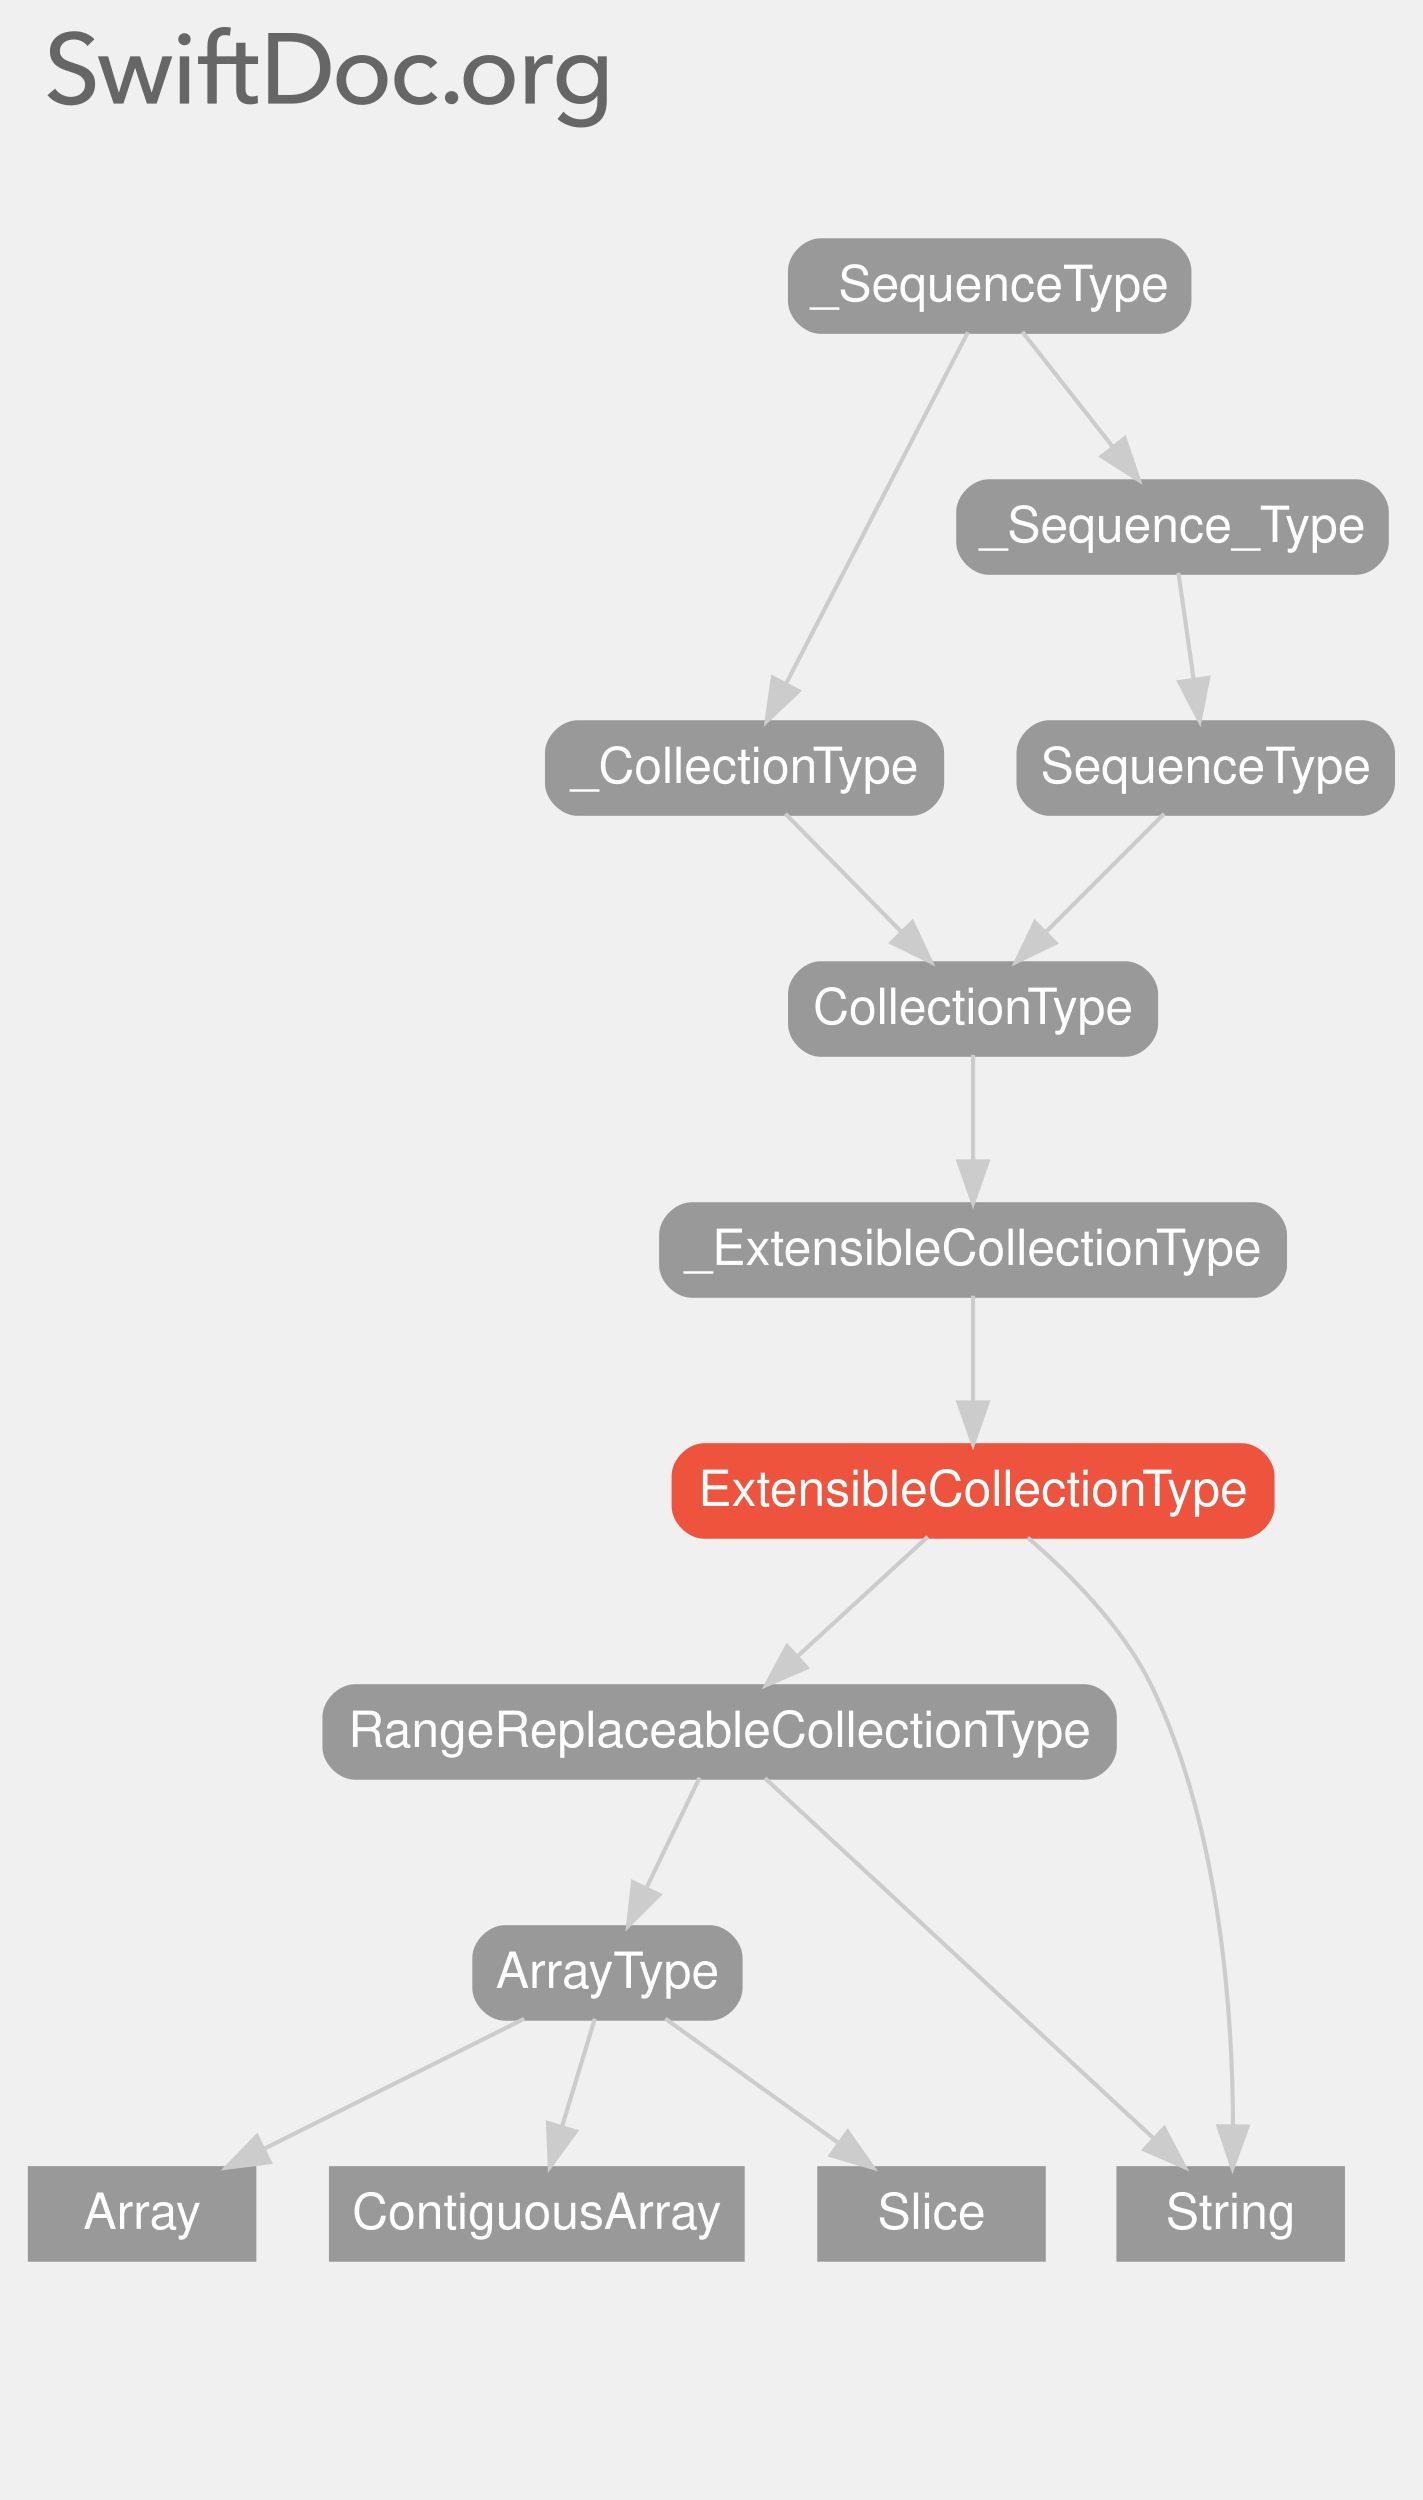
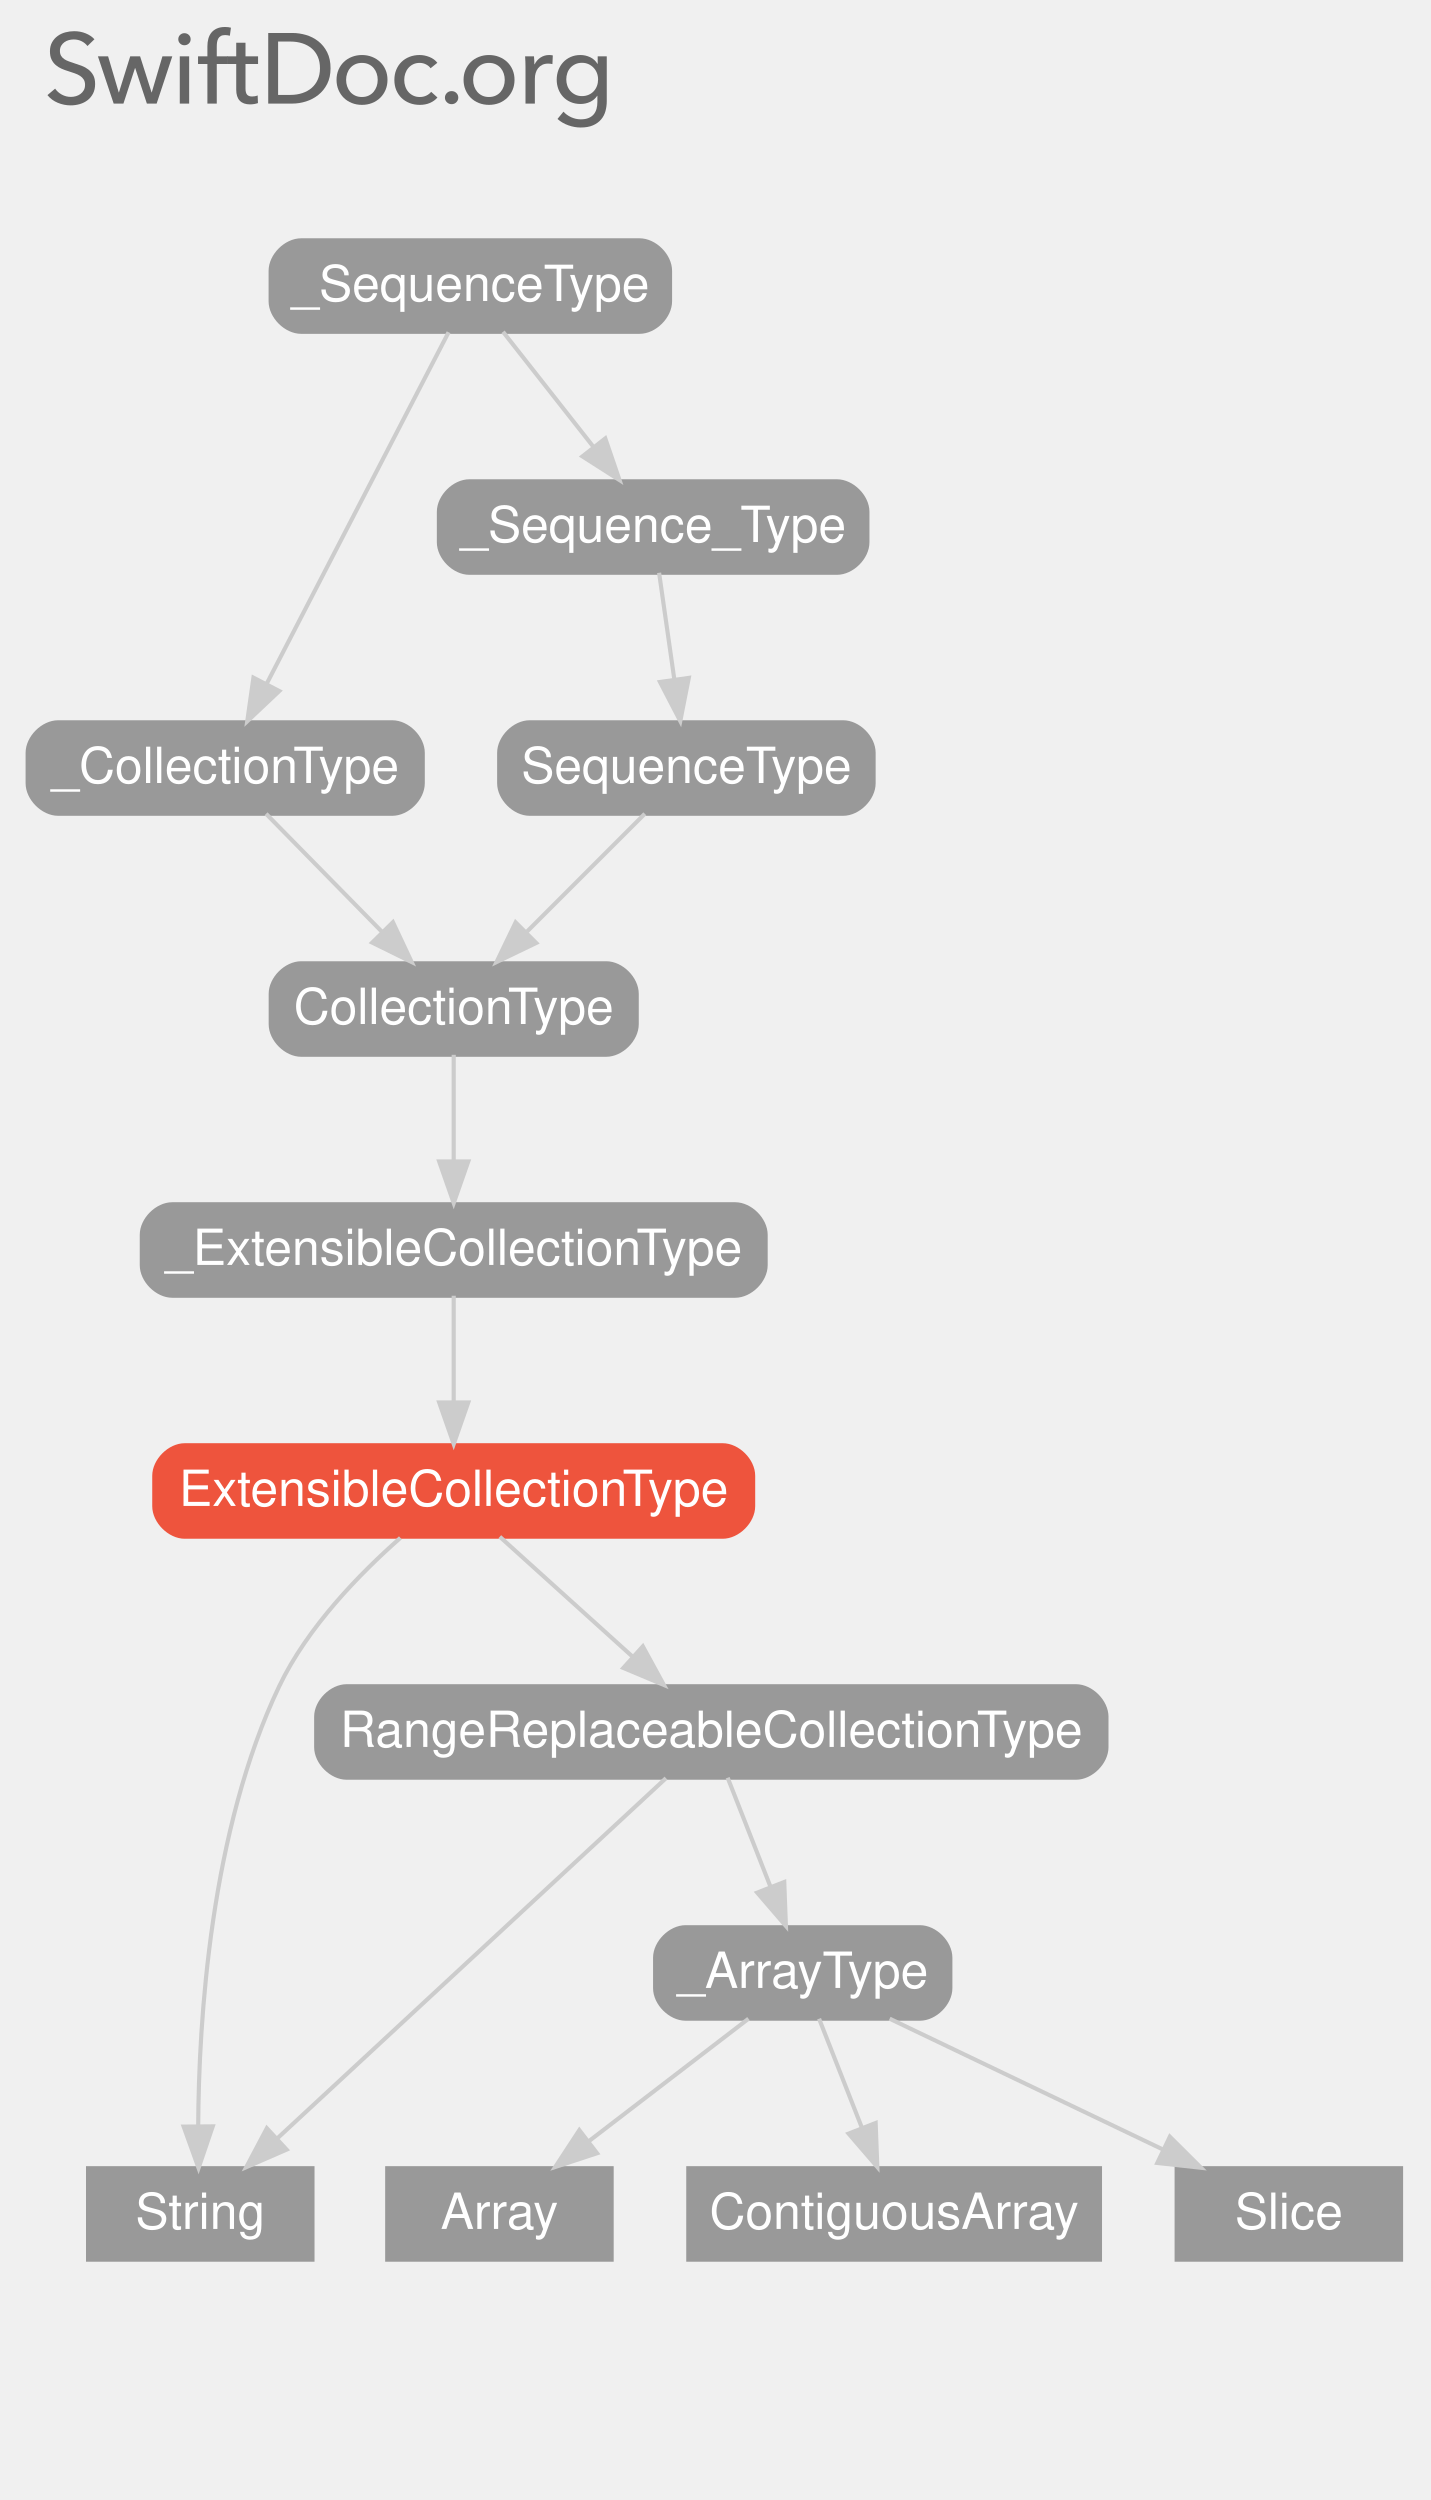
- <svg xmlns="http://www.w3.org/2000/svg" xmlns:xlink="http://www.w3.org/1999/xlink" width="342pt" height="601pt" viewBox="0.00 0.00 342.40 601.20">
+ <svg xmlns="http://www.w3.org/2000/svg" xmlns:xlink="http://www.w3.org/1999/xlink" width="344pt" height="601pt" viewBox="0.00 0.00 344.40 601.20">
  <g id="graph0" class="graph" transform="scale(1 1) rotate(0) translate(7.2 543.6)">
    <g transform="translate(0 -543.6)">
      <g>
        <path fill="#666666" d="M13.846,10.832c-0.336-0.464-0.792-0.844-1.368-1.14s-1.224-0.444-1.944-0.444         c-0.384,0-0.772,0.052-1.164,0.156C8.977,9.509,8.622,9.677,8.301,9.908c-0.32,0.232-0.58,0.52-0.78,0.864         c-0.2,0.344-0.3,0.756-0.3,1.236c0,0.464,0.092,0.852,0.276,1.164c0.184,0.312,0.432,0.576,0.744,0.792s0.68,0.4,1.104,0.552         c0.423,0.152,0.876,0.309,1.356,0.468c0.576,0.177,1.16,0.376,1.752,0.601c0.592,0.224,1.128,0.52,1.608,0.888         s0.872,0.828,1.176,1.38s0.456,1.252,0.456,2.101c0,0.88-0.164,1.644-0.492,2.292c-0.328,0.647-0.765,1.184-1.308,1.607         c-0.544,0.424-1.172,0.74-1.884,0.948s-1.444,0.312-2.196,0.312c-1.072,0-2.108-0.208-3.108-0.624         c-1-0.415-1.828-1.031-2.484-1.848l1.848-1.56c0.4,0.592,0.936,1.071,1.608,1.439c0.672,0.368,1.399,0.552,2.184,0.552         c0.4,0,0.8-0.056,1.2-0.168c0.4-0.111,0.764-0.288,1.092-0.527c0.328-0.24,0.596-0.54,0.804-0.9         c0.208-0.36,0.312-0.796,0.312-1.308s-0.108-0.94-0.324-1.284c-0.216-0.344-0.508-0.636-0.876-0.876s-0.796-0.444-1.284-0.612         c-0.488-0.168-1.004-0.34-1.548-0.516c-0.544-0.16-1.08-0.356-1.608-0.588c-0.528-0.232-1-0.528-1.416-0.889         c-0.416-0.359-0.752-0.804-1.008-1.332c-0.256-0.527-0.384-1.184-0.384-1.968c0-0.848,0.172-1.576,0.516-2.184         c0.344-0.608,0.792-1.112,1.344-1.512c0.552-0.4,1.176-0.692,1.872-0.876c0.696-0.184,1.396-0.276,2.1-0.276         c0.992,0,1.92,0.176,2.784,0.528c0.864,0.352,1.56,0.824,2.088,1.416L13.846,10.832z" />
        <path fill="#666666" d="M18.813,13.304l2.568,8.688h0.048l2.712-8.688h2.376l2.76,8.688h0.048l2.568-8.688h2.376L30.501,24.68         h-2.352l-2.808-8.544h-0.048l-2.784,8.544h-2.352l-3.792-11.376H18.813z" />
        <path fill="#666666" d="M38.685,9.2c0,0.416-0.147,0.76-0.44,1.032c-0.294,0.272-0.647,0.408-1.06,0.408s-0.762-0.14-1.047-0.42         c-0.286-0.28-0.429-0.62-0.429-1.02c0-0.416,0.143-0.764,0.429-1.044c0.286-0.28,0.635-0.42,1.047-0.42s0.766,0.14,1.06,0.42         C38.538,8.437,38.685,8.784,38.685,9.2z M38.325,24.68h-2.256V13.304h2.256V24.68z" />
        <path fill="#666666" d="M47.613,15.152h-2.64v9.528h-2.256v-9.528h-2.256v-1.848h2.256v-2.376c0-0.672,0.076-1.292,0.228-1.86         c0.152-0.568,0.4-1.06,0.744-1.476c0.344-0.416,0.784-0.744,1.32-0.984c0.536-0.24,1.188-0.36,1.956-0.36         c0.544,0,1.016,0.056,1.416,0.168l-0.264,1.944c-0.176-0.048-0.352-0.088-0.528-0.12c-0.176-0.032-0.376-0.048-0.6-0.048         c-0.432,0-0.78,0.076-1.044,0.228c-0.264,0.152-0.468,0.356-0.612,0.612s-0.24,0.548-0.288,0.876         c-0.048,0.328-0.072,0.668-0.072,1.02v2.376h2.64V15.152z" />
        <path fill="#666666" d="M54.909,15.152h-3.024v5.91c0,0.687,0.128,1.177,0.384,1.472c0.256,0.295,0.664,0.442,1.224,0.442         c0.208,0,0.432-0.021,0.672-0.065c0.24-0.044,0.456-0.11,0.648-0.198l0.072,1.848c-0.272,0.096-0.572,0.172-0.9,0.229         c-0.328,0.056-0.668,0.084-1.02,0.084c-1.072,0-1.892-0.296-2.46-0.889c-0.568-0.592-0.852-1.479-0.852-2.664v-6.168h-2.184         v-1.848h2.184V10.04h2.232v3.264h3.024V15.152z" />
        <path fill="#666666" d="M57.356,7.688h5.832c1.088,0,2.176,0.16,3.264,0.48c1.088,0.32,2.072,0.824,2.952,1.512         s1.592,1.568,2.136,2.64c0.544,1.072,0.816,2.36,0.816,3.864c0,1.456-0.272,2.716-0.816,3.78s-1.256,1.943-2.136,2.64         s-1.864,1.216-2.952,1.561c-1.088,0.344-2.176,0.516-3.264,0.516h-5.832V7.688z M59.732,22.593h2.976         c1.024,0,1.972-0.145,2.844-0.432c0.872-0.288,1.624-0.704,2.256-1.248c0.632-0.544,1.124-1.216,1.476-2.017         c0.352-0.8,0.528-1.704,0.528-2.712c0-1.056-0.176-1.983-0.528-2.784c-0.353-0.8-0.844-1.468-1.476-2.004         c-0.632-0.536-1.384-0.944-2.256-1.224s-1.82-0.42-2.844-0.42h-2.976V22.593z" />
        <path fill="#666666" d="M86.06,18.969c0,0.88-0.156,1.688-0.468,2.424c-0.312,0.736-0.744,1.372-1.296,1.908         c-0.552,0.536-1.204,0.952-1.956,1.248c-0.752,0.296-1.56,0.443-2.424,0.443c-0.864,0-1.672-0.147-2.424-0.443         c-0.752-0.296-1.4-0.712-1.944-1.248c-0.544-0.536-0.972-1.172-1.284-1.908c-0.312-0.735-0.468-1.544-0.468-2.424         s0.156-1.684,0.468-2.412c0.312-0.728,0.74-1.356,1.284-1.884c0.543-0.528,1.191-0.939,1.944-1.236         c0.752-0.296,1.56-0.444,2.424-0.444c0.864,0,1.672,0.148,2.424,0.444c0.752,0.297,1.404,0.708,1.956,1.236         c0.552,0.527,0.984,1.156,1.296,1.884C85.904,17.285,86.06,18.089,86.06,18.969z M83.708,18.98c0-0.542-0.084-1.061-0.252-1.556         c-0.169-0.494-0.414-0.929-0.734-1.304s-0.718-0.674-1.192-0.897s-1.015-0.335-1.625-0.335c-0.61,0-1.152,0.111-1.625,0.335         c-0.474,0.224-0.871,0.522-1.191,0.897c-0.321,0.375-0.566,0.81-0.734,1.304C76.184,17.92,76.1,18.438,76.1,18.98         c0,0.543,0.084,1.062,0.253,1.556c0.168,0.495,0.413,0.934,0.734,1.316c0.321,0.383,0.718,0.686,1.191,0.909         c0.473,0.224,1.015,0.335,1.625,0.335c0.61,0,1.151-0.111,1.625-0.335s0.871-0.526,1.192-0.909s0.565-0.821,0.734-1.316         C83.624,20.042,83.708,19.523,83.708,18.98z" />
        <path fill="#666666" d="M96.428,16.184c-0.24-0.368-0.6-0.676-1.08-0.924s-0.992-0.372-1.536-0.372         c-0.592,0-1.116,0.112-1.572,0.336c-0.456,0.225-0.844,0.524-1.164,0.9c-0.32,0.376-0.564,0.812-0.732,1.308         s-0.252,1.017-0.252,1.56c0,0.545,0.084,1.064,0.252,1.561s0.412,0.933,0.732,1.308c0.32,0.376,0.712,0.677,1.176,0.9         c0.464,0.225,0.992,0.336,1.584,0.336c0.576,0,1.1-0.111,1.572-0.336c0.472-0.224,0.86-0.528,1.164-0.912l1.512,1.368         c-0.48,0.561-1.08,0.996-1.8,1.308c-0.72,0.312-1.536,0.468-2.448,0.468c-0.88,0-1.692-0.144-2.436-0.432         c-0.744-0.288-1.388-0.691-1.932-1.212c-0.544-0.52-0.972-1.147-1.284-1.884s-0.468-1.561-0.468-2.473         c0-0.896,0.152-1.711,0.456-2.447c0.304-0.736,0.728-1.368,1.272-1.896c0.543-0.527,1.188-0.936,1.932-1.224         c0.744-0.288,1.548-0.433,2.412-0.433c0.8,0,1.596,0.16,2.388,0.48s1.419,0.784,1.884,1.392L96.428,16.184z" />
        <path fill="#666666" d="M103.1,23.24c0,0.417-0.152,0.784-0.456,1.104c-0.304,0.32-0.688,0.479-1.152,0.479         c-0.448,0-0.828-0.155-1.14-0.468c-0.312-0.312-0.468-0.676-0.468-1.092c0-0.432,0.152-0.804,0.456-1.116         c0.304-0.312,0.688-0.468,1.152-0.468c0.464,0,0.848,0.152,1.152,0.456C102.947,22.44,103.1,22.808,103.1,23.24z" />
        <path fill="#666666" d="M116.635,18.969c0,0.88-0.156,1.688-0.468,2.424c-0.312,0.736-0.744,1.372-1.296,1.908         c-0.552,0.536-1.204,0.952-1.956,1.248c-0.752,0.296-1.56,0.443-2.424,0.443c-0.864,0-1.672-0.147-2.424-0.443         c-0.752-0.296-1.4-0.712-1.944-1.248c-0.544-0.536-0.972-1.172-1.284-1.908c-0.312-0.735-0.468-1.544-0.468-2.424         s0.156-1.684,0.468-2.412c0.312-0.728,0.74-1.356,1.284-1.884c0.543-0.528,1.191-0.939,1.944-1.236         c0.752-0.296,1.56-0.444,2.424-0.444c0.864,0,1.672,0.148,2.424,0.444c0.752,0.297,1.404,0.708,1.956,1.236         c0.552,0.527,0.984,1.156,1.296,1.884C116.479,17.285,116.635,18.089,116.635,18.969z M114.283,18.98         c0-0.542-0.084-1.061-0.252-1.556c-0.169-0.494-0.414-0.929-0.734-1.304s-0.718-0.674-1.192-0.897s-1.015-0.335-1.625-0.335         c-0.61,0-1.152,0.111-1.625,0.335c-0.474,0.224-0.871,0.522-1.191,0.897c-0.321,0.375-0.566,0.81-0.734,1.304         c-0.169,0.495-0.253,1.014-0.253,1.556c0,0.543,0.084,1.062,0.253,1.556c0.168,0.495,0.413,0.934,0.734,1.316         c0.321,0.383,0.718,0.686,1.191,0.909c0.473,0.224,1.015,0.335,1.625,0.335c0.61,0,1.151-0.111,1.625-0.335         s0.871-0.526,1.192-0.909s0.565-0.821,0.734-1.316C114.199,20.042,114.283,19.523,114.283,18.98z" />
        <path fill="#666666" d="M119.251,14.577c-0.016-0.48-0.04-0.904-0.072-1.272h2.136c0.032,0.288,0.056,0.62,0.072,0.996         c0.016,0.376,0.024,0.684,0.024,0.924h0.072c0.32-0.672,0.788-1.212,1.404-1.62c0.616-0.408,1.308-0.612,2.076-0.612         c0.352,0,0.648,0.033,0.888,0.097l-0.096,2.088c-0.32-0.08-0.664-0.12-1.032-0.12c-0.544,0-1.016,0.101-1.416,0.3         c-0.4,0.2-0.732,0.468-0.996,0.805c-0.264,0.336-0.46,0.724-0.588,1.163c-0.128,0.44-0.192,0.9-0.192,1.381v5.976h-2.256v-8.928         C119.275,15.449,119.267,15.056,119.251,14.577z" />
        <path fill="#666666" d="M128.419,26.625c0.496,0.56,1.116,1.008,1.86,1.344c0.744,0.336,1.508,0.504,2.292,0.504         c0.752,0,1.384-0.108,1.896-0.324s0.924-0.512,1.236-0.888s0.536-0.82,0.672-1.332c0.136-0.513,0.204-1.064,0.204-1.656v-1.464         h-0.048c-0.416,0.641-0.984,1.128-1.704,1.464c-0.72,0.336-1.488,0.504-2.304,0.504c-0.864,0-1.652-0.151-2.364-0.456         c-0.712-0.304-1.316-0.72-1.812-1.248c-0.496-0.527-0.88-1.147-1.152-1.859s-0.408-1.477-0.408-2.292         c0-0.816,0.136-1.584,0.408-2.305c0.272-0.72,0.656-1.348,1.152-1.884c0.496-0.535,1.096-0.96,1.8-1.271         c0.704-0.312,1.488-0.469,2.352-0.469c0.816,0,1.596,0.177,2.34,0.528c0.744,0.353,1.332,0.888,1.764,1.608h0.048v-1.824h2.184         v10.8c0,0.832-0.104,1.628-0.312,2.388c-0.208,0.76-0.56,1.433-1.056,2.017s-1.144,1.052-1.944,1.404         c-0.8,0.352-1.792,0.527-2.976,0.527c-0.992,0-1.988-0.18-2.988-0.54c-1-0.359-1.86-0.868-2.58-1.523L128.419,26.625z          M129.091,18.873c0,0.527,0.084,1.031,0.253,1.512c0.168,0.479,0.417,0.904,0.746,1.271c0.329,0.369,0.726,0.664,1.192,0.889         c0.465,0.224,0.995,0.336,1.589,0.336c0.577,0,1.107-0.104,1.589-0.312c0.481-0.207,0.891-0.491,1.228-0.852         s0.598-0.784,0.782-1.272c0.185-0.487,0.277-1.012,0.277-1.571c0-0.544-0.093-1.057-0.277-1.536         c-0.185-0.48-0.449-0.904-0.794-1.272c-0.345-0.367-0.755-0.66-1.228-0.876c-0.474-0.216-1-0.324-1.577-0.324         c-0.594,0-1.124,0.108-1.589,0.324c-0.466,0.216-0.863,0.504-1.192,0.864s-0.578,0.784-0.746,1.271         C129.175,17.812,129.091,18.329,129.091,18.873z" />
      </g>
      <g>
        <a xlink:href="/" pointer-events="all" target="_top">
          <polygon fill="none" points="0,0 145,0 145,35 0,35 0,0" />
        </a>
      </g>
    </g>
    <g id="node1" class="node">
      <g id="a_node1">
        <a xlink:href="/type/Array/" target="_top">
-           <polygon fill="#999999" stroke="#999999" points="54,-22 0,-22 0,-0 54,-0 54,-22" />
-           <text text-anchor="middle" x="27" y="-7.4" font-family="Helvetica,sans-Serif" font-size="12.00" fill="white">Array</text>
+           <polygon fill="#999999" stroke="#999999" points="140,-22 86,-22 86,-0 140,-0 140,-22" />
+           <text text-anchor="middle" x="113" y="-7.4" font-family="Helvetica,sans-Serif" font-size="12.00" fill="white">Array</text>
        </a>
      </g>
    </g>
    <g id="node2" class="node">
      <g id="a_node2">
-         <a xlink:href="/protocol/ArrayType/" target="_top">
-           <path fill="#999999" stroke="#999999" d="M163.687,-80C163.687,-80 114.313,-80 114.313,-80 110.647,-80 106.98,-76.333 106.98,-72.667 106.98,-72.667 106.98,-65.333 106.98,-65.333 106.98,-61.667 110.647,-58 114.313,-58 114.313,-58 163.687,-58 163.687,-58 167.353,-58 171.02,-61.667 171.02,-65.333 171.02,-65.333 171.02,-72.667 171.02,-72.667 171.02,-76.333 167.353,-80 163.687,-80" />
-           <text text-anchor="middle" x="139" y="-65.4" font-family="Helvetica,sans-Serif" font-size="12.00" fill="white">ArrayType</text>
-         </a>
-       </g>
-     </g>
-     <g id="edge5" class="edge">
-       <path fill="none" stroke="#cccccc" d="M118.977,-57.988C101.565,-49.283 76.108,-36.554 56.387,-26.694" />
-       <polygon fill="#cccccc" stroke="#cccccc" points="57.737,-23.456 47.228,-22.114 54.607,-29.716 57.737,-23.456" />
-     </g>
-     <g id="node4" class="node">
-       <g id="a_node4">
-         <a xlink:href="/type/ContiguousArray/" target="_top">
-           <polygon fill="#999999" stroke="#999999" points="171.534,-22 72.466,-22 72.466,-0 171.534,-0 171.534,-22" />
-           <text text-anchor="middle" x="122" y="-7.4" font-family="Helvetica,sans-Serif" font-size="12.00" fill="white">ContiguousArray</text>
-         </a>
-       </g>
-     </g>
-     <g id="edge6" class="edge">
-       <path fill="none" stroke="#cccccc" d="M135.961,-57.988C133.764,-50.752 130.724,-40.737 128.041,-31.9" />
-       <polygon fill="#cccccc" stroke="#cccccc" points="131.382,-30.856 125.128,-22.304 124.684,-32.889 131.382,-30.856" />
-     </g>
-     <g id="node8" class="node">
-       <g id="a_node8">
-         <a xlink:href="/type/Slice/" target="_top">
-           <polygon fill="#999999" stroke="#999999" points="244,-22 190,-22 190,-0 244,-0 244,-22" />
-           <text text-anchor="middle" x="217" y="-7.4" font-family="Helvetica,sans-Serif" font-size="12.00" fill="white">Slice</text>
-         </a>
-       </g>
-     </g>
-     <g id="edge7" class="edge">
-       <path fill="none" stroke="#cccccc" d="M152.945,-57.988C164.519,-49.678 181.2,-37.703 194.637,-28.055" />
-       <polygon fill="#cccccc" stroke="#cccccc" points="196.831,-30.789 202.913,-22.114 192.748,-25.103 196.831,-30.789" />
-     </g>
-     <g id="node3" class="node">
-       <g id="a_node3">
        <a xlink:href="/protocol/CollectionType/" target="_top">
-           <path fill="#999999" stroke="#999999" d="M263.704,-312C263.704,-312 190.296,-312 190.296,-312 186.63,-312 182.963,-308.333 182.963,-304.667 182.963,-304.667 182.963,-297.333 182.963,-297.333 182.963,-293.667 186.63,-290 190.296,-290 190.296,-290 263.704,-290 263.704,-290 267.37,-290 271.037,-293.667 271.037,-297.333 271.037,-297.333 271.037,-304.667 271.037,-304.667 271.037,-308.333 267.37,-312 263.704,-312" />
-           <text text-anchor="middle" x="227" y="-297.4" font-family="Helvetica,sans-Serif" font-size="12.00" fill="white">CollectionType</text>
+           <path fill="#999999" stroke="#999999" d="M138.704,-312C138.704,-312 65.296,-312 65.296,-312 61.63,-312 57.963,-308.333 57.963,-304.667 57.963,-304.667 57.963,-297.333 57.963,-297.333 57.963,-293.667 61.63,-290 65.296,-290 65.296,-290 138.704,-290 138.704,-290 142.37,-290 146.037,-293.667 146.037,-297.333 146.037,-297.333 146.037,-304.667 146.037,-304.667 146.037,-308.333 142.37,-312 138.704,-312" />
+           <text text-anchor="middle" x="102" y="-297.4" font-family="Helvetica,sans-Serif" font-size="12.00" fill="white">CollectionType</text>
        </a>
      </g>
    </g>
    <g id="node11" class="node">
      <g id="a_node11">
        <a xlink:href="/protocol/_ExtensibleCollectionType/" target="_top">
-           <path fill="#999999" stroke="#999999" d="M294.733,-254C294.733,-254 159.267,-254 159.267,-254 155.601,-254 151.934,-250.333 151.934,-246.667 151.934,-246.667 151.934,-239.333 151.934,-239.333 151.934,-235.667 155.601,-232 159.267,-232 159.267,-232 294.733,-232 294.733,-232 298.399,-232 302.066,-235.667 302.066,-239.333 302.066,-239.333 302.066,-246.667 302.066,-246.667 302.066,-250.333 298.399,-254 294.733,-254" />
-           <text text-anchor="middle" x="227" y="-239.4" font-family="Helvetica,sans-Serif" font-size="12.00" fill="white">_ExtensibleCollectionType</text>
+           <path fill="#999999" stroke="#999999" d="M169.733,-254C169.733,-254 34.267,-254 34.267,-254 30.601,-254 26.934,-250.333 26.934,-246.667 26.934,-246.667 26.934,-239.333 26.934,-239.333 26.934,-235.667 30.601,-232 34.267,-232 34.267,-232 169.733,-232 169.733,-232 173.399,-232 177.066,-235.667 177.066,-239.333 177.066,-239.333 177.066,-246.667 177.066,-246.667 177.066,-250.333 173.399,-254 169.733,-254" />
+           <text text-anchor="middle" x="102" y="-239.4" font-family="Helvetica,sans-Serif" font-size="12.00" fill="white">_ExtensibleCollectionType</text>
        </a>
      </g>
    </g>
    <g id="edge9" class="edge">
-       <path fill="none" stroke="#cccccc" d="M227,-289.988C227,-282.91 227,-273.171 227,-264.478" />
-       <polygon fill="#cccccc" stroke="#cccccc" points="230.5,-264.304 227,-254.304 223.5,-264.304 230.5,-264.304" />
+       <path fill="none" stroke="#cccccc" d="M102,-289.988C102,-282.91 102,-273.171 102,-264.478" />
+       <polygon fill="#cccccc" stroke="#cccccc" points="105.5,-264.304 102,-254.304 98.5,-264.304 105.5,-264.304" />
+     </g>
+     <g id="node3" class="node">
+       <g id="a_node3">
+         <a xlink:href="/type/ContiguousArray/" target="_top">
+           <polygon fill="#999999" stroke="#999999" points="257.534,-22 158.466,-22 158.466,-0 257.534,-0 257.534,-22" />
+           <text text-anchor="middle" x="208" y="-7.4" font-family="Helvetica,sans-Serif" font-size="12.00" fill="white">ContiguousArray</text>
+         </a>
+       </g>
+     </g>
+     <g id="node4" class="node">
+       <g id="a_node4">
+         <a xlink:href="/protocol/ExtensibleCollectionType/" target="_top">
+           <path fill="#ee543d" stroke="#ee543d" d="M166.727,-196C166.727,-196 37.273,-196 37.273,-196 33.607,-196 29.94,-192.333 29.94,-188.667 29.94,-188.667 29.94,-181.333 29.94,-181.333 29.94,-177.667 33.607,-174 37.273,-174 37.273,-174 166.727,-174 166.727,-174 170.393,-174 174.06,-177.667 174.06,-181.333 174.06,-181.333 174.06,-188.667 174.06,-188.667 174.06,-192.333 170.393,-196 166.727,-196" />
+           <text text-anchor="middle" x="102" y="-181.4" font-family="Helvetica,sans-Serif" font-size="12.00" fill="white">ExtensibleCollectionType</text>
+         </a>
+       </g>
    </g>
    <g id="node5" class="node">
      <g id="a_node5">
-         <a xlink:href="/protocol/ExtensibleCollectionType/" target="_top">
-           <path fill="#ee543d" stroke="#ee543d" d="M291.727,-196C291.727,-196 162.273,-196 162.273,-196 158.607,-196 154.94,-192.333 154.94,-188.667 154.94,-188.667 154.94,-181.333 154.94,-181.333 154.94,-177.667 158.607,-174 162.273,-174 162.273,-174 291.727,-174 291.727,-174 295.393,-174 299.06,-177.667 299.06,-181.333 299.06,-181.333 299.06,-188.667 299.06,-188.667 299.06,-192.333 295.393,-196 291.727,-196" />
-           <text text-anchor="middle" x="227" y="-181.4" font-family="Helvetica,sans-Serif" font-size="12.00" fill="white">ExtensibleCollectionType</text>
-         </a>
-       </g>
-     </g>
-     <g id="node6" class="node">
-       <g id="a_node6">
        <a xlink:href="/protocol/RangeReplaceableCollectionType/" target="_top">
-           <path fill="#999999" stroke="#999999" d="M253.76,-138C253.76,-138 78.24,-138 78.24,-138 74.573,-138 70.906,-134.333 70.906,-130.667 70.906,-130.667 70.906,-123.333 70.906,-123.333 70.906,-119.667 74.573,-116 78.24,-116 78.24,-116 253.76,-116 253.76,-116 257.427,-116 261.094,-119.667 261.094,-123.333 261.094,-123.333 261.094,-130.667 261.094,-130.667 261.094,-134.333 257.427,-138 253.76,-138" />
-           <text text-anchor="middle" x="166" y="-123.4" font-family="Helvetica,sans-Serif" font-size="12.00" fill="white">RangeReplaceableCollectionType</text>
+           <path fill="#999999" stroke="#999999" d="M251.76,-138C251.76,-138 76.24,-138 76.24,-138 72.573,-138 68.906,-134.333 68.906,-130.667 68.906,-130.667 68.906,-123.333 68.906,-123.333 68.906,-119.667 72.573,-116 76.24,-116 76.24,-116 251.76,-116 251.76,-116 255.427,-116 259.094,-119.667 259.094,-123.333 259.094,-123.333 259.094,-130.667 259.094,-130.667 259.094,-134.333 255.427,-138 251.76,-138" />
+           <text text-anchor="middle" x="164" y="-123.4" font-family="Helvetica,sans-Serif" font-size="12.00" fill="white">RangeReplaceableCollectionType</text>
        </a>
      </g>
    </g>
    <g id="edge1" class="edge">
-       <path fill="none" stroke="#cccccc" d="M216.094,-173.988C207.441,-166.045 195.14,-154.751 184.892,-145.344" />
-       <polygon fill="#cccccc" stroke="#cccccc" points="186.957,-142.488 177.224,-138.304 182.223,-147.645 186.957,-142.488" />
+       <path fill="none" stroke="#cccccc" d="M113.084,-173.988C121.966,-165.966 134.631,-154.527 145.107,-145.065" />
+       <polygon fill="#cccccc" stroke="#cccccc" points="147.517,-147.604 152.592,-138.304 142.825,-142.409 147.517,-147.604" />
    </g>
-     <g id="node9" class="node">
-       <g id="a_node9">
+     <g id="node8" class="node">
+       <g id="a_node8">
        <a xlink:href="/type/String/" target="_top">
-           <polygon fill="#999999" stroke="#999999" points="316,-22 262,-22 262,-0 316,-0 316,-22" />
-           <text text-anchor="middle" x="289" y="-7.4" font-family="Helvetica,sans-Serif" font-size="12.00" fill="white">String</text>
+           <polygon fill="#999999" stroke="#999999" points="68,-22 14,-22 14,-0 68,-0 68,-22" />
+           <text text-anchor="middle" x="41" y="-7.4" font-family="Helvetica,sans-Serif" font-size="12.00" fill="white">String</text>
        </a>
      </g>
    </g>
    <g id="edge2" class="edge">
-       <path fill="none" stroke="#cccccc" d="M240.144,-173.777C250.039,-165.308 263.048,-152.367 270,-138 286.704,-103.481 289.498,-57.937 289.561,-32.127" />
-       <polygon fill="#cccccc" stroke="#cccccc" points="293.06,-32.023 289.446,-22.064 286.06,-32.104 293.06,-32.023" />
+       <path fill="none" stroke="#cccccc" d="M89.163,-173.714C79.499,-165.21 66.794,-152.252 60,-138 43.499,-103.383 40.633,-57.874 40.502,-32.096" />
+       <polygon fill="#cccccc" stroke="#cccccc" points="44.003,-32.077 40.589,-22.048 37.003,-32.017 44.003,-32.077" />
+     </g>
+     <g id="edge3" class="edge">
+       <path fill="none" stroke="#cccccc" d="M153.085,-115.883C131.985,-96.327 85.397,-53.148 59.418,-29.07" />
+       <polygon fill="#cccccc" stroke="#cccccc" points="61.781,-26.489 52.068,-22.258 57.023,-31.623 61.781,-26.489" />
+     </g>
+     <g id="node9" class="node">
+       <g id="a_node9">
+         <a xlink:href="/protocol/_ArrayType/" target="_top">
+           <path fill="#999999" stroke="#999999" d="M214.19,-80C214.19,-80 157.81,-80 157.81,-80 154.144,-80 150.477,-76.333 150.477,-72.667 150.477,-72.667 150.477,-65.333 150.477,-65.333 150.477,-61.667 154.144,-58 157.81,-58 157.81,-58 214.19,-58 214.19,-58 217.856,-58 221.523,-61.667 221.523,-65.333 221.523,-65.333 221.523,-72.667 221.523,-72.667 221.523,-76.333 217.856,-80 214.19,-80" />
+           <text text-anchor="middle" x="186" y="-65.4" font-family="Helvetica,sans-Serif" font-size="12.00" fill="white">_ArrayType</text>
+         </a>
+       </g>
    </g>
    <g id="edge4" class="edge">
-       <path fill="none" stroke="#cccccc" d="M161.173,-115.988C157.608,-108.595 152.645,-98.3 148.318,-89.325" />
-       <polygon fill="#cccccc" stroke="#cccccc" points="151.464,-87.791 143.968,-80.304 145.158,-90.832 151.464,-87.791" />
+       <path fill="none" stroke="#cccccc" d="M167.933,-115.988C170.807,-108.674 174.796,-98.519 178.295,-89.612" />
+       <polygon fill="#cccccc" stroke="#cccccc" points="181.553,-90.891 181.952,-80.304 175.038,-88.332 181.553,-90.891" />
    </g>
-     <g id="edge3" class="edge">
-       <path fill="none" stroke="#cccccc" d="M176.915,-115.883C198.015,-96.327 244.603,-53.148 270.582,-29.07" />
-       <polygon fill="#cccccc" stroke="#cccccc" points="272.977,-31.623 277.932,-22.258 268.219,-26.489 272.977,-31.623" />
-     </g>
-     <g id="node7" class="node">
-       <g id="a_node7">
+     <g id="node6" class="node">
+       <g id="a_node6">
        <a xlink:href="/protocol/SequenceType/" target="_top">
-           <path fill="#999999" stroke="#999999" d="M320.718,-370C320.718,-370 245.282,-370 245.282,-370 241.615,-370 237.949,-366.333 237.949,-362.667 237.949,-362.667 237.949,-355.333 237.949,-355.333 237.949,-351.667 241.615,-348 245.282,-348 245.282,-348 320.718,-348 320.718,-348 324.385,-348 328.051,-351.667 328.051,-355.333 328.051,-355.333 328.051,-362.667 328.051,-362.667 328.051,-366.333 324.385,-370 320.718,-370" />
-           <text text-anchor="middle" x="283" y="-355.4" font-family="Helvetica,sans-Serif" font-size="12.00" fill="white">SequenceType</text>
+           <path fill="#999999" stroke="#999999" d="M195.718,-370C195.718,-370 120.282,-370 120.282,-370 116.615,-370 112.949,-366.333 112.949,-362.667 112.949,-362.667 112.949,-355.333 112.949,-355.333 112.949,-351.667 116.615,-348 120.282,-348 120.282,-348 195.718,-348 195.718,-348 199.385,-348 203.051,-351.667 203.051,-355.333 203.051,-355.333 203.051,-362.667 203.051,-362.667 203.051,-366.333 199.385,-370 195.718,-370" />
+           <text text-anchor="middle" x="158" y="-355.4" font-family="Helvetica,sans-Serif" font-size="12.00" fill="white">SequenceType</text>
        </a>
      </g>
    </g>
    <g id="edge11" class="edge">
-       <path fill="none" stroke="#cccccc" d="M272.988,-347.988C265.123,-340.123 253.974,-328.974 244.624,-319.624" />
-       <polygon fill="#cccccc" stroke="#cccccc" points="246.85,-316.9 237.304,-312.304 241.9,-321.85 246.85,-316.9" />
+       <path fill="none" stroke="#cccccc" d="M147.988,-347.988C140.123,-340.123 128.974,-328.974 119.624,-319.624" />
+       <polygon fill="#cccccc" stroke="#cccccc" points="121.85,-316.9 112.304,-312.304 116.9,-321.85 121.85,-316.9" />
+     </g>
+     <g id="node7" class="node">
+       <g id="a_node7">
+         <a xlink:href="/type/Slice/" target="_top">
+           <polygon fill="#999999" stroke="#999999" points="330,-22 276,-22 276,-0 330,-0 330,-22" />
+           <text text-anchor="middle" x="303" y="-7.4" font-family="Helvetica,sans-Serif" font-size="12.00" fill="white">Slice</text>
+         </a>
+       </g>
+     </g>
+     <g id="edge5" class="edge">
+       <path fill="none" stroke="#cccccc" d="M172.949,-57.988C162.286,-49.809 146.994,-38.077 134.523,-28.511" />
+       <polygon fill="#cccccc" stroke="#cccccc" points="136.496,-25.613 126.432,-22.304 132.236,-31.168 136.496,-25.613" />
+     </g>
+     <g id="edge6" class="edge">
+       <path fill="none" stroke="#cccccc" d="M189.933,-57.988C192.807,-50.674 196.796,-40.519 200.295,-31.612" />
+       <polygon fill="#cccccc" stroke="#cccccc" points="203.553,-32.891 203.952,-22.304 197.038,-30.332 203.553,-32.891" />
+     </g>
+     <g id="edge7" class="edge">
+       <path fill="none" stroke="#cccccc" d="M206.917,-57.988C225.188,-49.243 251.942,-36.438 272.581,-26.559" />
+       <polygon fill="#cccccc" stroke="#cccccc" points="274.36,-29.588 281.869,-22.114 271.338,-23.274 274.36,-29.588" />
    </g>
    <g id="node10" class="node">
      <g id="a_node10">
        <a xlink:href="/protocol/_CollectionType/" target="_top">
-           <path fill="#999999" stroke="#999999" d="M212.208,-370C212.208,-370 131.792,-370 131.792,-370 128.126,-370 124.459,-366.333 124.459,-362.667 124.459,-362.667 124.459,-355.333 124.459,-355.333 124.459,-351.667 128.126,-348 131.792,-348 131.792,-348 212.208,-348 212.208,-348 215.874,-348 219.541,-351.667 219.541,-355.333 219.541,-355.333 219.541,-362.667 219.541,-362.667 219.541,-366.333 215.874,-370 212.208,-370" />
-           <text text-anchor="middle" x="172" y="-355.4" font-family="Helvetica,sans-Serif" font-size="12.00" fill="white">_CollectionType</text>
+           <path fill="#999999" stroke="#999999" d="M87.207,-370C87.207,-370 6.792,-370 6.792,-370 3.126,-370 -0.541,-366.333 -0.541,-362.667 -0.541,-362.667 -0.541,-355.333 -0.541,-355.333 -0.541,-351.667 3.126,-348 6.792,-348 6.792,-348 87.207,-348 87.207,-348 90.874,-348 94.541,-351.667 94.541,-355.333 94.541,-355.333 94.541,-362.667 94.541,-362.667 94.541,-366.333 90.874,-370 87.207,-370" />
+           <text text-anchor="middle" x="47" y="-355.4" font-family="Helvetica,sans-Serif" font-size="12.00" fill="white">_CollectionType</text>
        </a>
      </g>
    </g>
    <g id="edge10" class="edge">
-       <path fill="none" stroke="#cccccc" d="M181.833,-347.988C189.557,-340.123 200.507,-328.974 209.691,-319.624" />
-       <polygon fill="#cccccc" stroke="#cccccc" points="212.37,-321.891 216.88,-312.304 207.376,-316.986 212.37,-321.891" />
+       <path fill="none" stroke="#cccccc" d="M56.833,-347.988C64.558,-340.123 75.507,-328.974 84.691,-319.624" />
+       <polygon fill="#cccccc" stroke="#cccccc" points="87.37,-321.891 91.88,-312.304 82.376,-316.986 87.37,-321.891" />
    </g>
    <g id="edge8" class="edge">
-       <path fill="none" stroke="#cccccc" d="M227,-231.988C227,-224.91 227,-215.171 227,-206.478" />
-       <polygon fill="#cccccc" stroke="#cccccc" points="230.5,-206.304 227,-196.304 223.5,-206.304 230.5,-206.304" />
+       <path fill="none" stroke="#cccccc" d="M102,-231.988C102,-224.91 102,-215.171 102,-206.478" />
+       <polygon fill="#cccccc" stroke="#cccccc" points="105.5,-206.304 102,-196.304 98.5,-206.304 105.5,-206.304" />
    </g>
    <g id="node12" class="node">
      <g id="a_node12">
        <a xlink:href="/protocol/_SequenceType/" target="_top">
-           <path fill="#999999" stroke="#999999" d="M271.724,-486C271.724,-486 190.276,-486 190.276,-486 186.609,-486 182.943,-482.333 182.943,-478.667 182.943,-478.667 182.943,-471.333 182.943,-471.333 182.943,-467.667 186.609,-464 190.276,-464 190.276,-464 271.724,-464 271.724,-464 275.391,-464 279.057,-467.667 279.057,-471.333 279.057,-471.333 279.057,-478.667 279.057,-478.667 279.057,-482.333 275.391,-486 271.724,-486" />
-           <text text-anchor="middle" x="231" y="-471.4" font-family="Helvetica,sans-Serif" font-size="12.00" fill="white">_SequenceType</text>
+           <path fill="#999999" stroke="#999999" d="M146.724,-486C146.724,-486 65.276,-486 65.276,-486 61.609,-486 57.943,-482.333 57.943,-478.667 57.943,-478.667 57.943,-471.333 57.943,-471.333 57.943,-467.667 61.609,-464 65.276,-464 65.276,-464 146.724,-464 146.724,-464 150.391,-464 154.057,-467.667 154.057,-471.333 154.057,-471.333 154.057,-478.667 154.057,-478.667 154.057,-482.333 150.391,-486 146.724,-486" />
+           <text text-anchor="middle" x="106" y="-471.4" font-family="Helvetica,sans-Serif" font-size="12.00" fill="white">_SequenceType</text>
        </a>
      </g>
    </g>
    <g id="edge12" class="edge">
-       <path fill="none" stroke="#cccccc" d="M225.764,-463.883C215.948,-444.917 194.633,-403.732 181.989,-379.3" />
-       <polygon fill="#cccccc" stroke="#cccccc" points="185.014,-377.53 177.309,-370.258 178.797,-380.748 185.014,-377.53" />
+       <path fill="none" stroke="#cccccc" d="M100.764,-463.883C90.948,-444.917 69.633,-403.732 56.989,-379.3" />
+       <polygon fill="#cccccc" stroke="#cccccc" points="60.014,-377.53 52.309,-370.258 53.797,-380.748 60.014,-377.53" />
    </g>
    <g id="node13" class="node">
      <g id="a_node13">
        <a xlink:href="/protocol/_Sequence_Type/" target="_top">
-           <path fill="#999999" stroke="#999999" d="M319.228,-428C319.228,-428 230.772,-428 230.772,-428 227.105,-428 223.439,-424.333 223.439,-420.667 223.439,-420.667 223.439,-413.333 223.439,-413.333 223.439,-409.667 227.105,-406 230.772,-406 230.772,-406 319.228,-406 319.228,-406 322.895,-406 326.561,-409.667 326.561,-413.333 326.561,-413.333 326.561,-420.667 326.561,-420.667 326.561,-424.333 322.895,-428 319.228,-428" />
-           <text text-anchor="middle" x="275" y="-413.4" font-family="Helvetica,sans-Serif" font-size="12.00" fill="white">_Sequence_Type</text>
+           <path fill="#999999" stroke="#999999" d="M194.228,-428C194.228,-428 105.772,-428 105.772,-428 102.105,-428 98.439,-424.333 98.439,-420.667 98.439,-420.667 98.439,-413.333 98.439,-413.333 98.439,-409.667 102.105,-406 105.772,-406 105.772,-406 194.228,-406 194.228,-406 197.895,-406 201.561,-409.667 201.561,-413.333 201.561,-413.333 201.561,-420.667 201.561,-420.667 201.561,-424.333 197.895,-428 194.228,-428" />
+           <text text-anchor="middle" x="150" y="-413.4" font-family="Helvetica,sans-Serif" font-size="12.00" fill="white">_Sequence_Type</text>
        </a>
      </g>
    </g>
    <g id="edge14" class="edge">
-       <path fill="none" stroke="#cccccc" d="M238.866,-463.988C244.922,-456.281 253.456,-445.419 260.71,-436.187" />
-       <polygon fill="#cccccc" stroke="#cccccc" points="263.478,-438.329 266.904,-428.304 257.974,-434.005 263.478,-438.329" />
+       <path fill="none" stroke="#cccccc" d="M113.866,-463.988C119.922,-456.281 128.456,-445.419 135.71,-436.187" />
+       <polygon fill="#cccccc" stroke="#cccccc" points="138.478,-438.329 141.904,-428.304 132.974,-434.005 138.478,-438.329" />
    </g>
    <g id="edge13" class="edge">
-       <path fill="none" stroke="#cccccc" d="M276.43,-405.988C277.441,-398.91 278.833,-389.171 280.075,-380.478" />
-       <polygon fill="#cccccc" stroke="#cccccc" points="283.579,-380.698 281.528,-370.304 276.649,-379.708 283.579,-380.698" />
+       <path fill="none" stroke="#cccccc" d="M151.43,-405.988C152.441,-398.91 153.833,-389.171 155.075,-380.478" />
+       <polygon fill="#cccccc" stroke="#cccccc" points="158.579,-380.698 156.528,-370.304 151.649,-379.708 158.579,-380.698" />
    </g>
  </g>
</svg>
